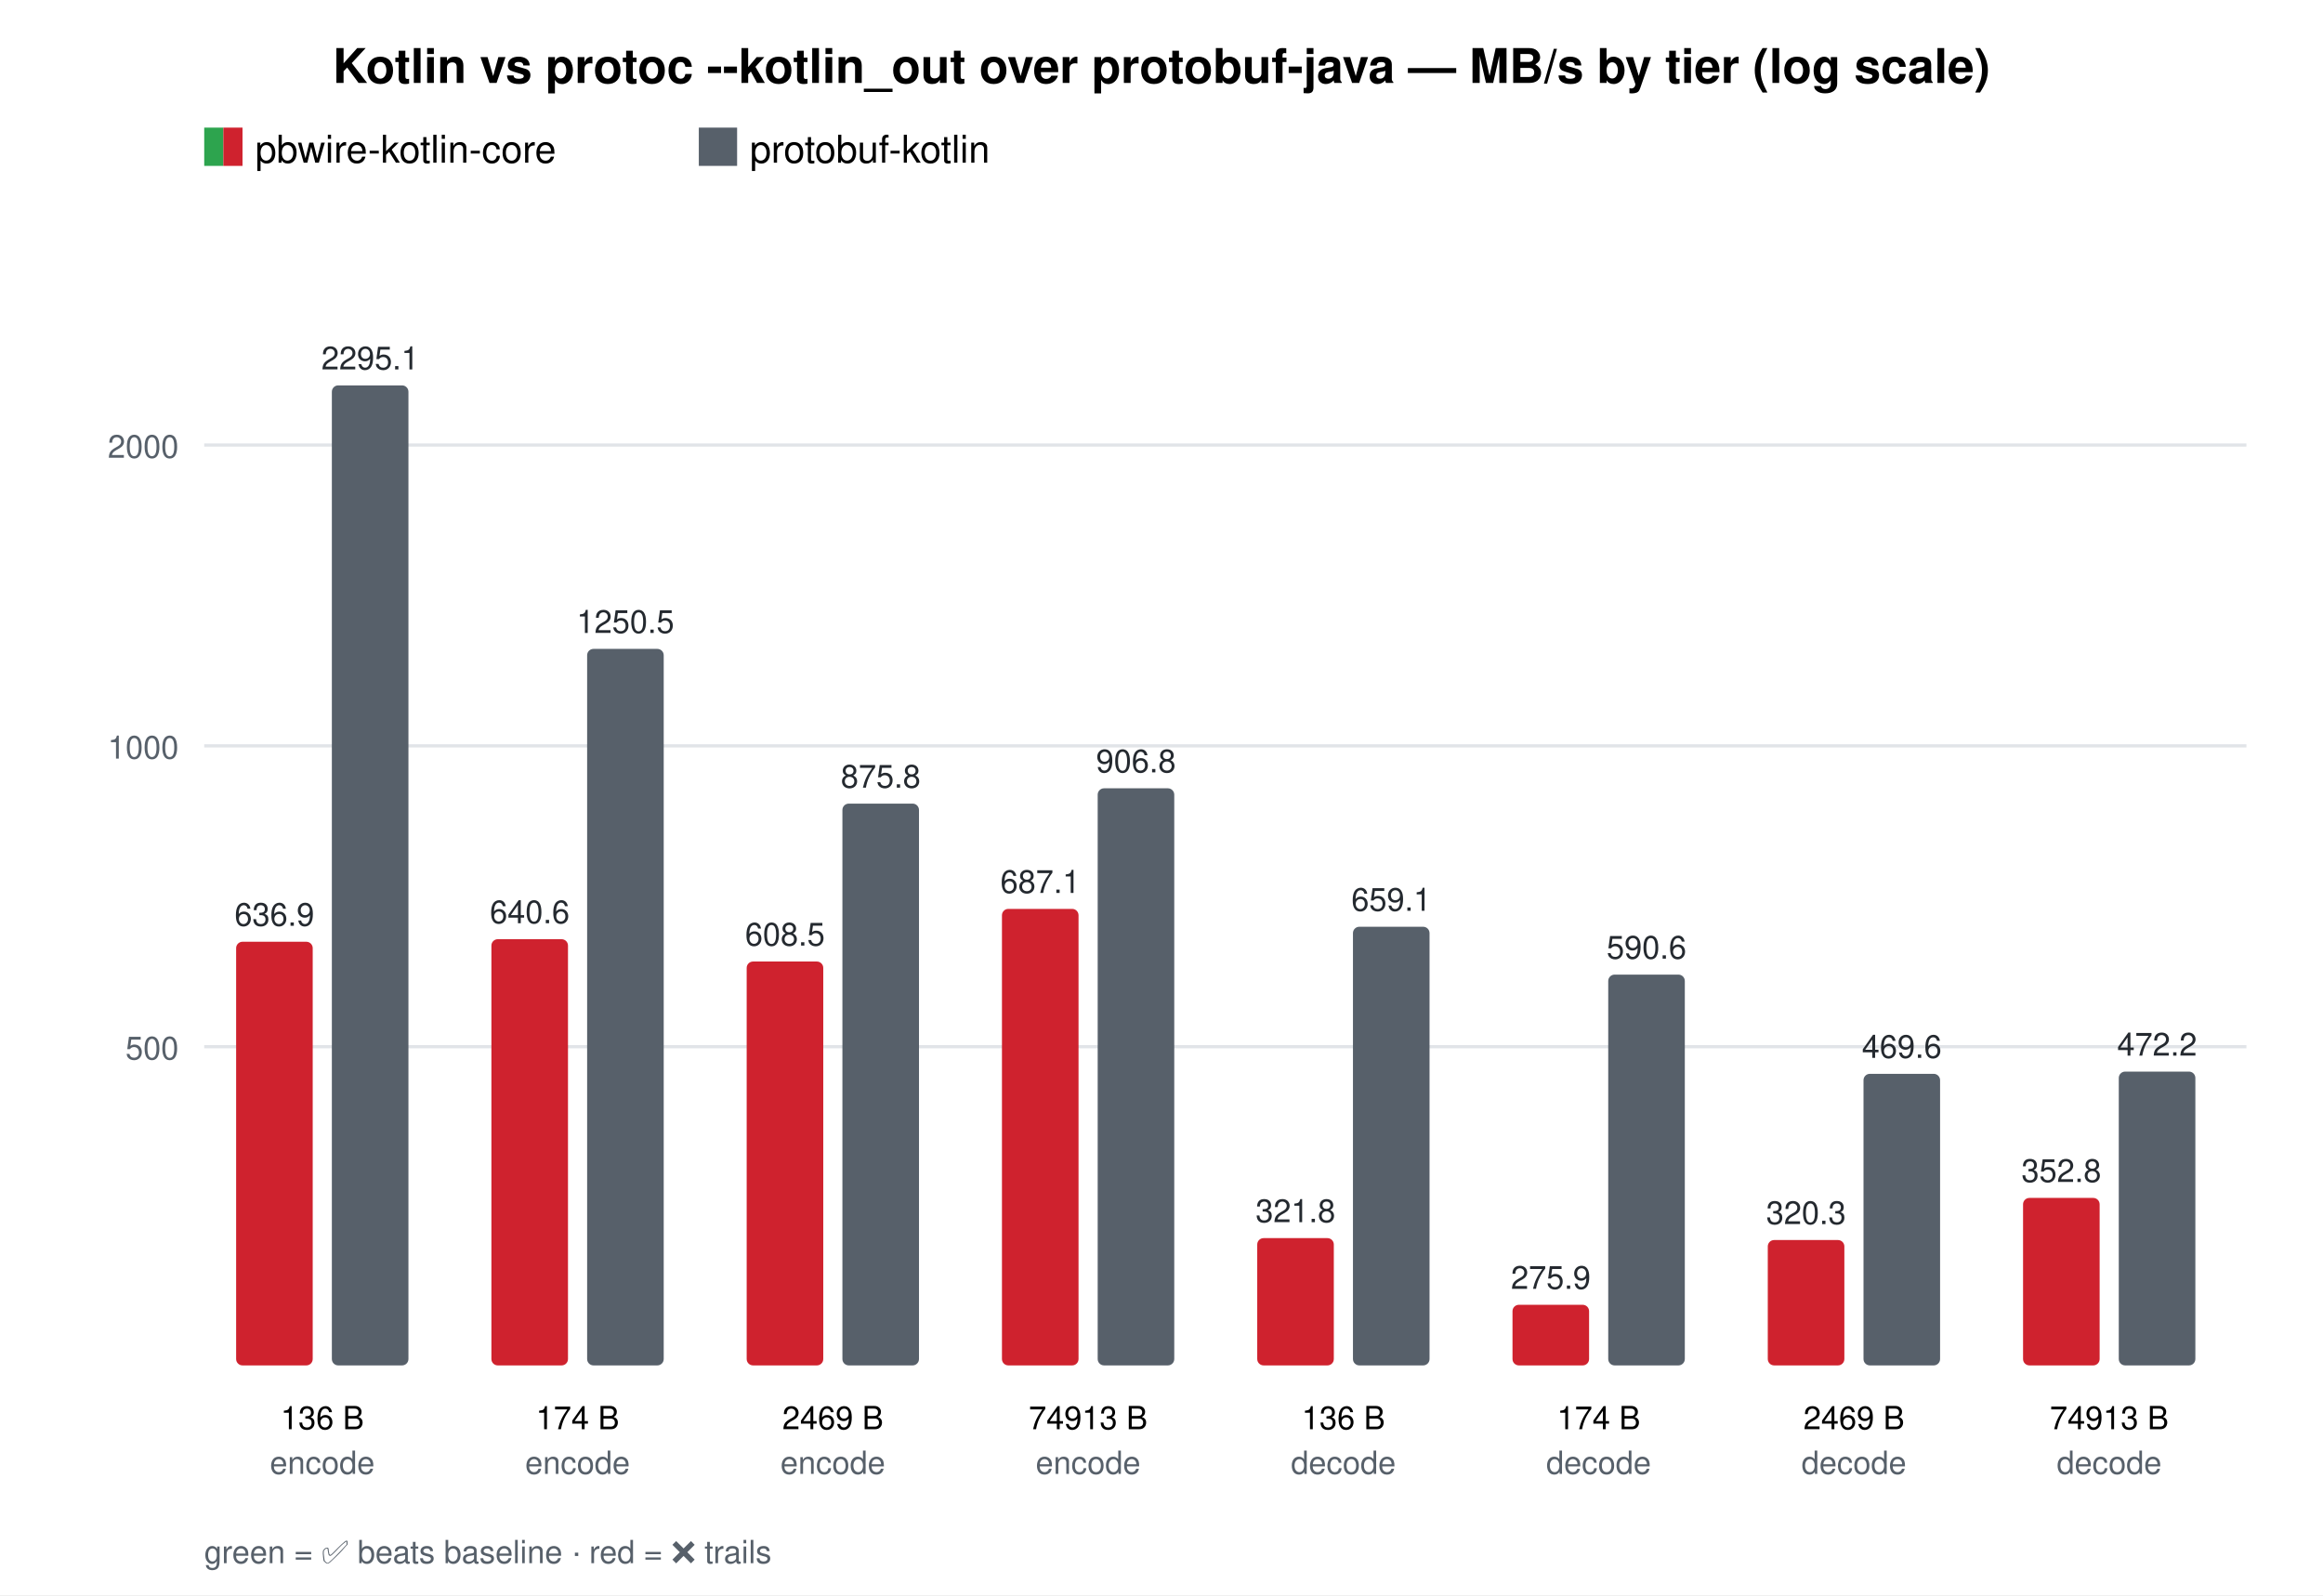
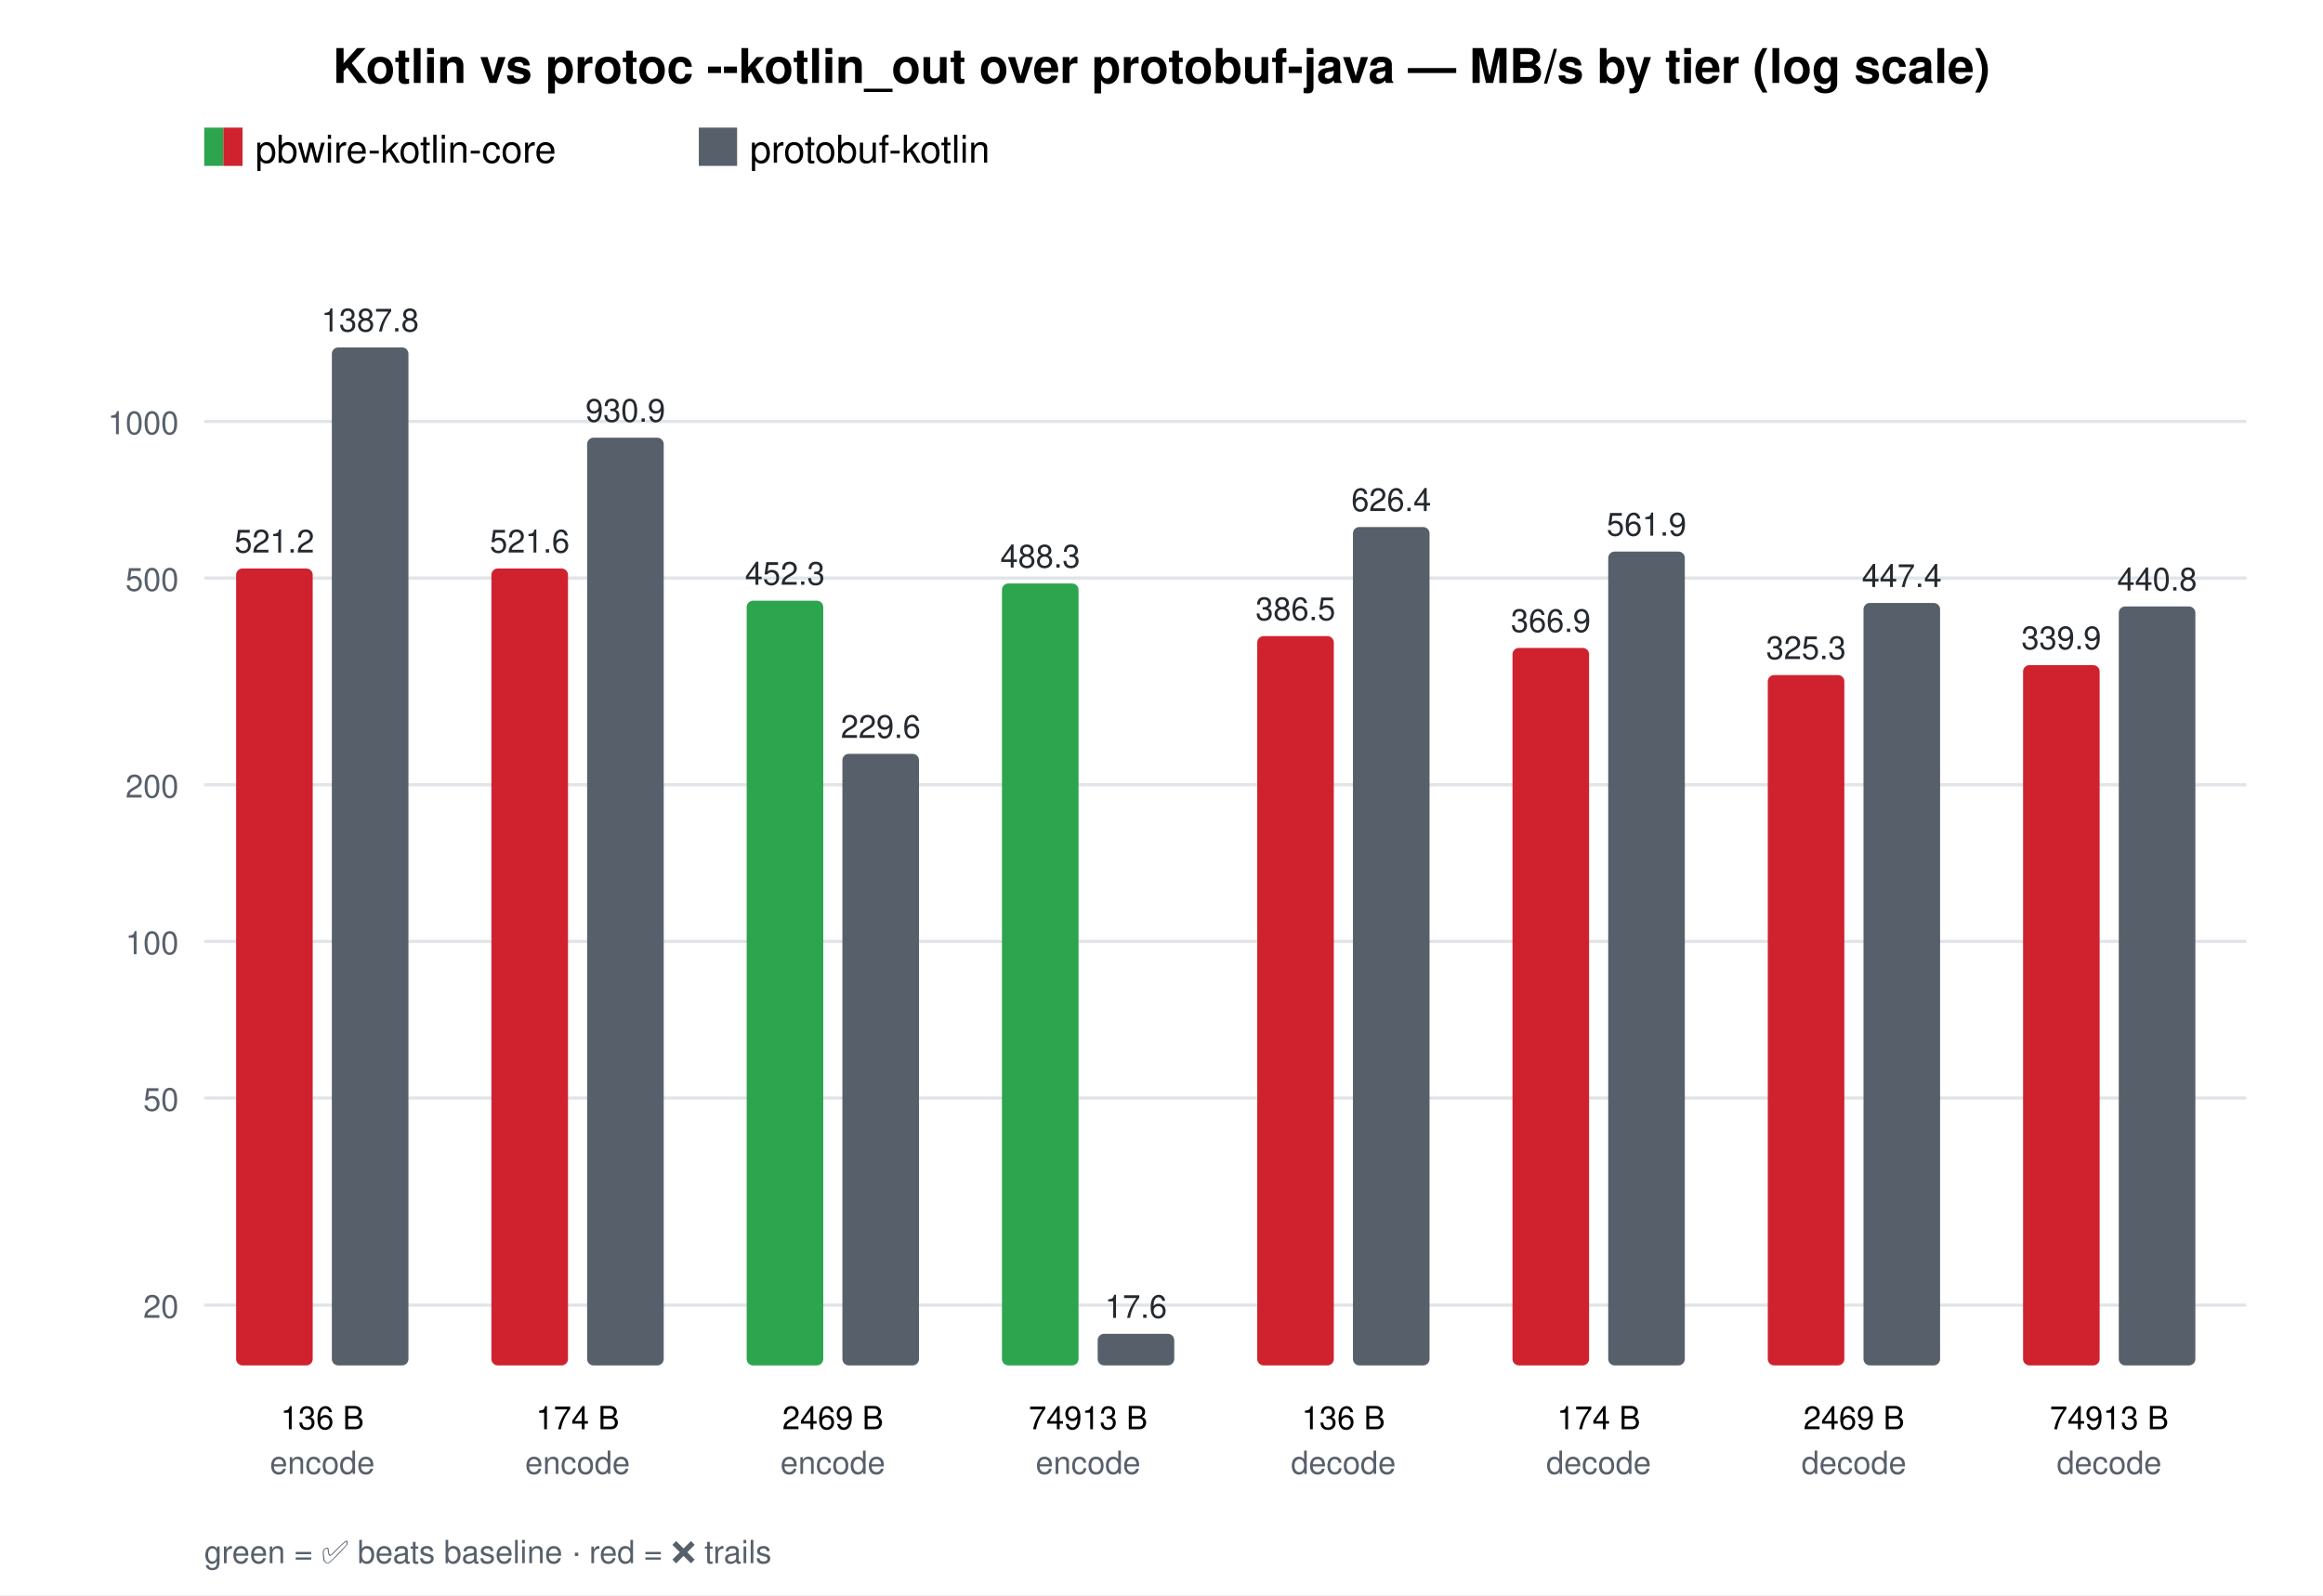
<svg xmlns="http://www.w3.org/2000/svg" width="728" height="500" font-family="Helvetica, Arial, sans-serif">
  <rect width="728" height="500" fill="#ffffff" />
  <text x="364.0" y="26" text-anchor="middle" font-size="15" font-weight="bold">Kotlin vs protoc --kotlin_out over protobuf-java — MB/s by tier (log scale)</text>
  <rect x="64" y="40" width="6" height="12" fill="#2da44e" />
  <rect x="70" y="40" width="6" height="12" fill="#cf222e" />
  <text x="80" y="51" font-size="12">pbwire-kotlin-core</text>
  <rect x="219.0" y="40" width="12" height="12" fill="#57606a" />
  <text x="235.0" y="51" font-size="12">protobuf-kotlin</text>
-   <line x1="64" y1="328.1" x2="704" y2="328.1" stroke="#e1e4e8" />
-   <text x="56" y="332.1" text-anchor="end" font-size="10" fill="#57606a">500</text>
-   <line x1="64" y1="233.8" x2="704" y2="233.8" stroke="#e1e4e8" />
-   <text x="56" y="237.8" text-anchor="end" font-size="10" fill="#57606a">1000</text>
-   <line x1="64" y1="139.5" x2="704" y2="139.5" stroke="#e1e4e8" />
-   <text x="56" y="143.5" text-anchor="end" font-size="10" fill="#57606a">2000</text>
+   <line x1="64" y1="409.1" x2="704" y2="409.1" stroke="#e1e4e8" />
+   <text x="56" y="413.1" text-anchor="end" font-size="10" fill="#57606a">20</text>
+   <line x1="64" y1="344.2" x2="704" y2="344.2" stroke="#e1e4e8" />
+   <text x="56" y="348.2" text-anchor="end" font-size="10" fill="#57606a">50</text>
+   <line x1="64" y1="295.1" x2="704" y2="295.1" stroke="#e1e4e8" />
+   <text x="56" y="299.1" text-anchor="end" font-size="10" fill="#57606a">100</text>
+   <line x1="64" y1="246.0" x2="704" y2="246.0" stroke="#e1e4e8" />
+   <text x="56" y="250.0" text-anchor="end" font-size="10" fill="#57606a">200</text>
+   <line x1="64" y1="181.2" x2="704" y2="181.2" stroke="#e1e4e8" />
+   <text x="56" y="185.2" text-anchor="end" font-size="10" fill="#57606a">500</text>
+   <line x1="64" y1="132.1" x2="704" y2="132.1" stroke="#e1e4e8" />
+   <text x="56" y="136.1" text-anchor="end" font-size="10" fill="#57606a">1000</text>
  <text x="101.0" y="448" text-anchor="middle" font-size="10">136 B</text>
  <text x="101.0" y="462" text-anchor="middle" font-size="10" fill="#57606a">encode</text>
-   <rect x="74.0" y="295.2" width="24" height="132.8" rx="2" fill="#cf222e" />
-   <text x="86.0" y="290.2" text-anchor="middle" font-size="10" fill="#24292f">636.9</text>
-   <rect x="104.0" y="120.8" width="24" height="307.2" rx="2" fill="#57606a" />
-   <text x="116.0" y="115.8" text-anchor="middle" font-size="10" fill="#24292f">2295.1</text>
+   <rect x="74.0" y="178.2" width="24" height="249.8" rx="2" fill="#cf222e" />
+   <text x="86.0" y="173.2" text-anchor="middle" font-size="10" fill="#24292f">521.2</text>
+   <rect x="104.0" y="108.9" width="24" height="319.1" rx="2" fill="#57606a" />
+   <text x="116.0" y="103.9" text-anchor="middle" font-size="10" fill="#24292f">1387.8</text>
  <text x="181.0" y="448" text-anchor="middle" font-size="10">174 B</text>
  <text x="181.0" y="462" text-anchor="middle" font-size="10" fill="#57606a">encode</text>
-   <rect x="154.0" y="294.4" width="24" height="133.6" rx="2" fill="#cf222e" />
-   <text x="166.0" y="289.4" text-anchor="middle" font-size="10" fill="#24292f">640.6</text>
-   <rect x="184.0" y="203.4" width="24" height="224.6" rx="2" fill="#57606a" />
-   <text x="196.0" y="198.4" text-anchor="middle" font-size="10" fill="#24292f">1250.5</text>
+   <rect x="154.0" y="178.2" width="24" height="249.8" rx="2" fill="#cf222e" />
+   <text x="166.0" y="173.2" text-anchor="middle" font-size="10" fill="#24292f">521.6</text>
+   <rect x="184.0" y="137.2" width="24" height="290.8" rx="2" fill="#57606a" />
+   <text x="196.0" y="132.2" text-anchor="middle" font-size="10" fill="#24292f">930.9</text>
  <text x="261.0" y="448" text-anchor="middle" font-size="10">2469 B</text>
  <text x="261.0" y="462" text-anchor="middle" font-size="10" fill="#57606a">encode</text>
-   <rect x="234.0" y="301.4" width="24" height="126.6" rx="2" fill="#cf222e" />
-   <text x="246.0" y="296.4" text-anchor="middle" font-size="10" fill="#24292f">608.5</text>
-   <rect x="264.0" y="251.9" width="24" height="176.1" rx="2" fill="#57606a" />
-   <text x="276.0" y="246.9" text-anchor="middle" font-size="10" fill="#24292f">875.8</text>
+   <rect x="234.0" y="188.3" width="24" height="239.7" rx="2" fill="#2da44e" />
+   <text x="246.0" y="183.3" text-anchor="middle" font-size="10" fill="#24292f">452.3</text>
+   <rect x="264.0" y="236.3" width="24" height="191.7" rx="2" fill="#57606a" />
+   <text x="276.0" y="231.3" text-anchor="middle" font-size="10" fill="#24292f">229.6</text>
  <text x="341.0" y="448" text-anchor="middle" font-size="10">74913 B</text>
  <text x="341.0" y="462" text-anchor="middle" font-size="10" fill="#57606a">encode</text>
-   <rect x="314.0" y="284.9" width="24" height="143.1" rx="2" fill="#cf222e" />
-   <text x="326.0" y="279.9" text-anchor="middle" font-size="10" fill="#24292f">687.1</text>
-   <rect x="344.0" y="247.1" width="24" height="180.9" rx="2" fill="#57606a" />
-   <text x="356.0" y="242.1" text-anchor="middle" font-size="10" fill="#24292f">906.8</text>
+   <rect x="314.0" y="182.9" width="24" height="245.1" rx="2" fill="#2da44e" />
+   <text x="326.0" y="177.9" text-anchor="middle" font-size="10" fill="#24292f">488.3</text>
+   <rect x="344.0" y="418.1" width="24" height="9.9" rx="2" fill="#57606a" />
+   <text x="356.0" y="413.1" text-anchor="middle" font-size="10" fill="#24292f">17.6</text>
  <text x="421.0" y="448" text-anchor="middle" font-size="10">136 B</text>
  <text x="421.0" y="462" text-anchor="middle" font-size="10" fill="#57606a">decode</text>
-   <rect x="394.0" y="388.1" width="24" height="39.9" rx="2" fill="#cf222e" />
-   <text x="406.0" y="383.1" text-anchor="middle" font-size="10" fill="#24292f">321.8</text>
-   <rect x="424.0" y="290.5" width="24" height="137.5" rx="2" fill="#57606a" />
-   <text x="436.0" y="285.5" text-anchor="middle" font-size="10" fill="#24292f">659.1</text>
+   <rect x="394.0" y="199.4" width="24" height="228.6" rx="2" fill="#cf222e" />
+   <text x="406.0" y="194.4" text-anchor="middle" font-size="10" fill="#24292f">386.5</text>
+   <rect x="424.0" y="165.2" width="24" height="262.8" rx="2" fill="#57606a" />
+   <text x="436.0" y="160.2" text-anchor="middle" font-size="10" fill="#24292f">626.4</text>
  <text x="501.0" y="448" text-anchor="middle" font-size="10">174 B</text>
  <text x="501.0" y="462" text-anchor="middle" font-size="10" fill="#57606a">decode</text>
-   <rect x="474.0" y="409.0" width="24" height="19.0" rx="2" fill="#cf222e" />
-   <text x="486.0" y="404.0" text-anchor="middle" font-size="10" fill="#24292f">275.9</text>
-   <rect x="504.0" y="305.5" width="24" height="122.5" rx="2" fill="#57606a" />
-   <text x="516.0" y="300.5" text-anchor="middle" font-size="10" fill="#24292f">590.6</text>
+   <rect x="474.0" y="203.1" width="24" height="224.9" rx="2" fill="#cf222e" />
+   <text x="486.0" y="198.1" text-anchor="middle" font-size="10" fill="#24292f">366.9</text>
+   <rect x="504.0" y="172.9" width="24" height="255.1" rx="2" fill="#57606a" />
+   <text x="516.0" y="167.9" text-anchor="middle" font-size="10" fill="#24292f">561.9</text>
  <text x="581.0" y="448" text-anchor="middle" font-size="10">2469 B</text>
  <text x="581.0" y="462" text-anchor="middle" font-size="10" fill="#57606a">decode</text>
-   <rect x="554.0" y="388.7" width="24" height="39.3" rx="2" fill="#cf222e" />
-   <text x="566.0" y="383.7" text-anchor="middle" font-size="10" fill="#24292f">320.3</text>
-   <rect x="584.0" y="336.6" width="24" height="91.4" rx="2" fill="#57606a" />
-   <text x="596.0" y="331.6" text-anchor="middle" font-size="10" fill="#24292f">469.6</text>
+   <rect x="554.0" y="211.6" width="24" height="216.4" rx="2" fill="#cf222e" />
+   <text x="566.0" y="206.6" text-anchor="middle" font-size="10" fill="#24292f">325.3</text>
+   <rect x="584.0" y="189.0" width="24" height="239.0" rx="2" fill="#57606a" />
+   <text x="596.0" y="184.0" text-anchor="middle" font-size="10" fill="#24292f">447.4</text>
  <text x="661.0" y="448" text-anchor="middle" font-size="10">74913 B</text>
  <text x="661.0" y="462" text-anchor="middle" font-size="10" fill="#57606a">decode</text>
-   <rect x="634.0" y="375.5" width="24" height="52.5" rx="2" fill="#cf222e" />
-   <text x="646.0" y="370.5" text-anchor="middle" font-size="10" fill="#24292f">352.8</text>
-   <rect x="664.0" y="335.9" width="24" height="92.1" rx="2" fill="#57606a" />
-   <text x="676.0" y="330.9" text-anchor="middle" font-size="10" fill="#24292f">472.2</text>
+   <rect x="634.0" y="208.5" width="24" height="219.5" rx="2" fill="#cf222e" />
+   <text x="646.0" y="203.5" text-anchor="middle" font-size="10" fill="#24292f">339.9</text>
+   <rect x="664.0" y="190.1" width="24" height="237.9" rx="2" fill="#57606a" />
+   <text x="676.0" y="185.1" text-anchor="middle" font-size="10" fill="#24292f">440.8</text>
  <text x="64" y="490" font-size="10" fill="#57606a">green = ✅ beats baseline · red = ❌ trails</text>
</svg>
